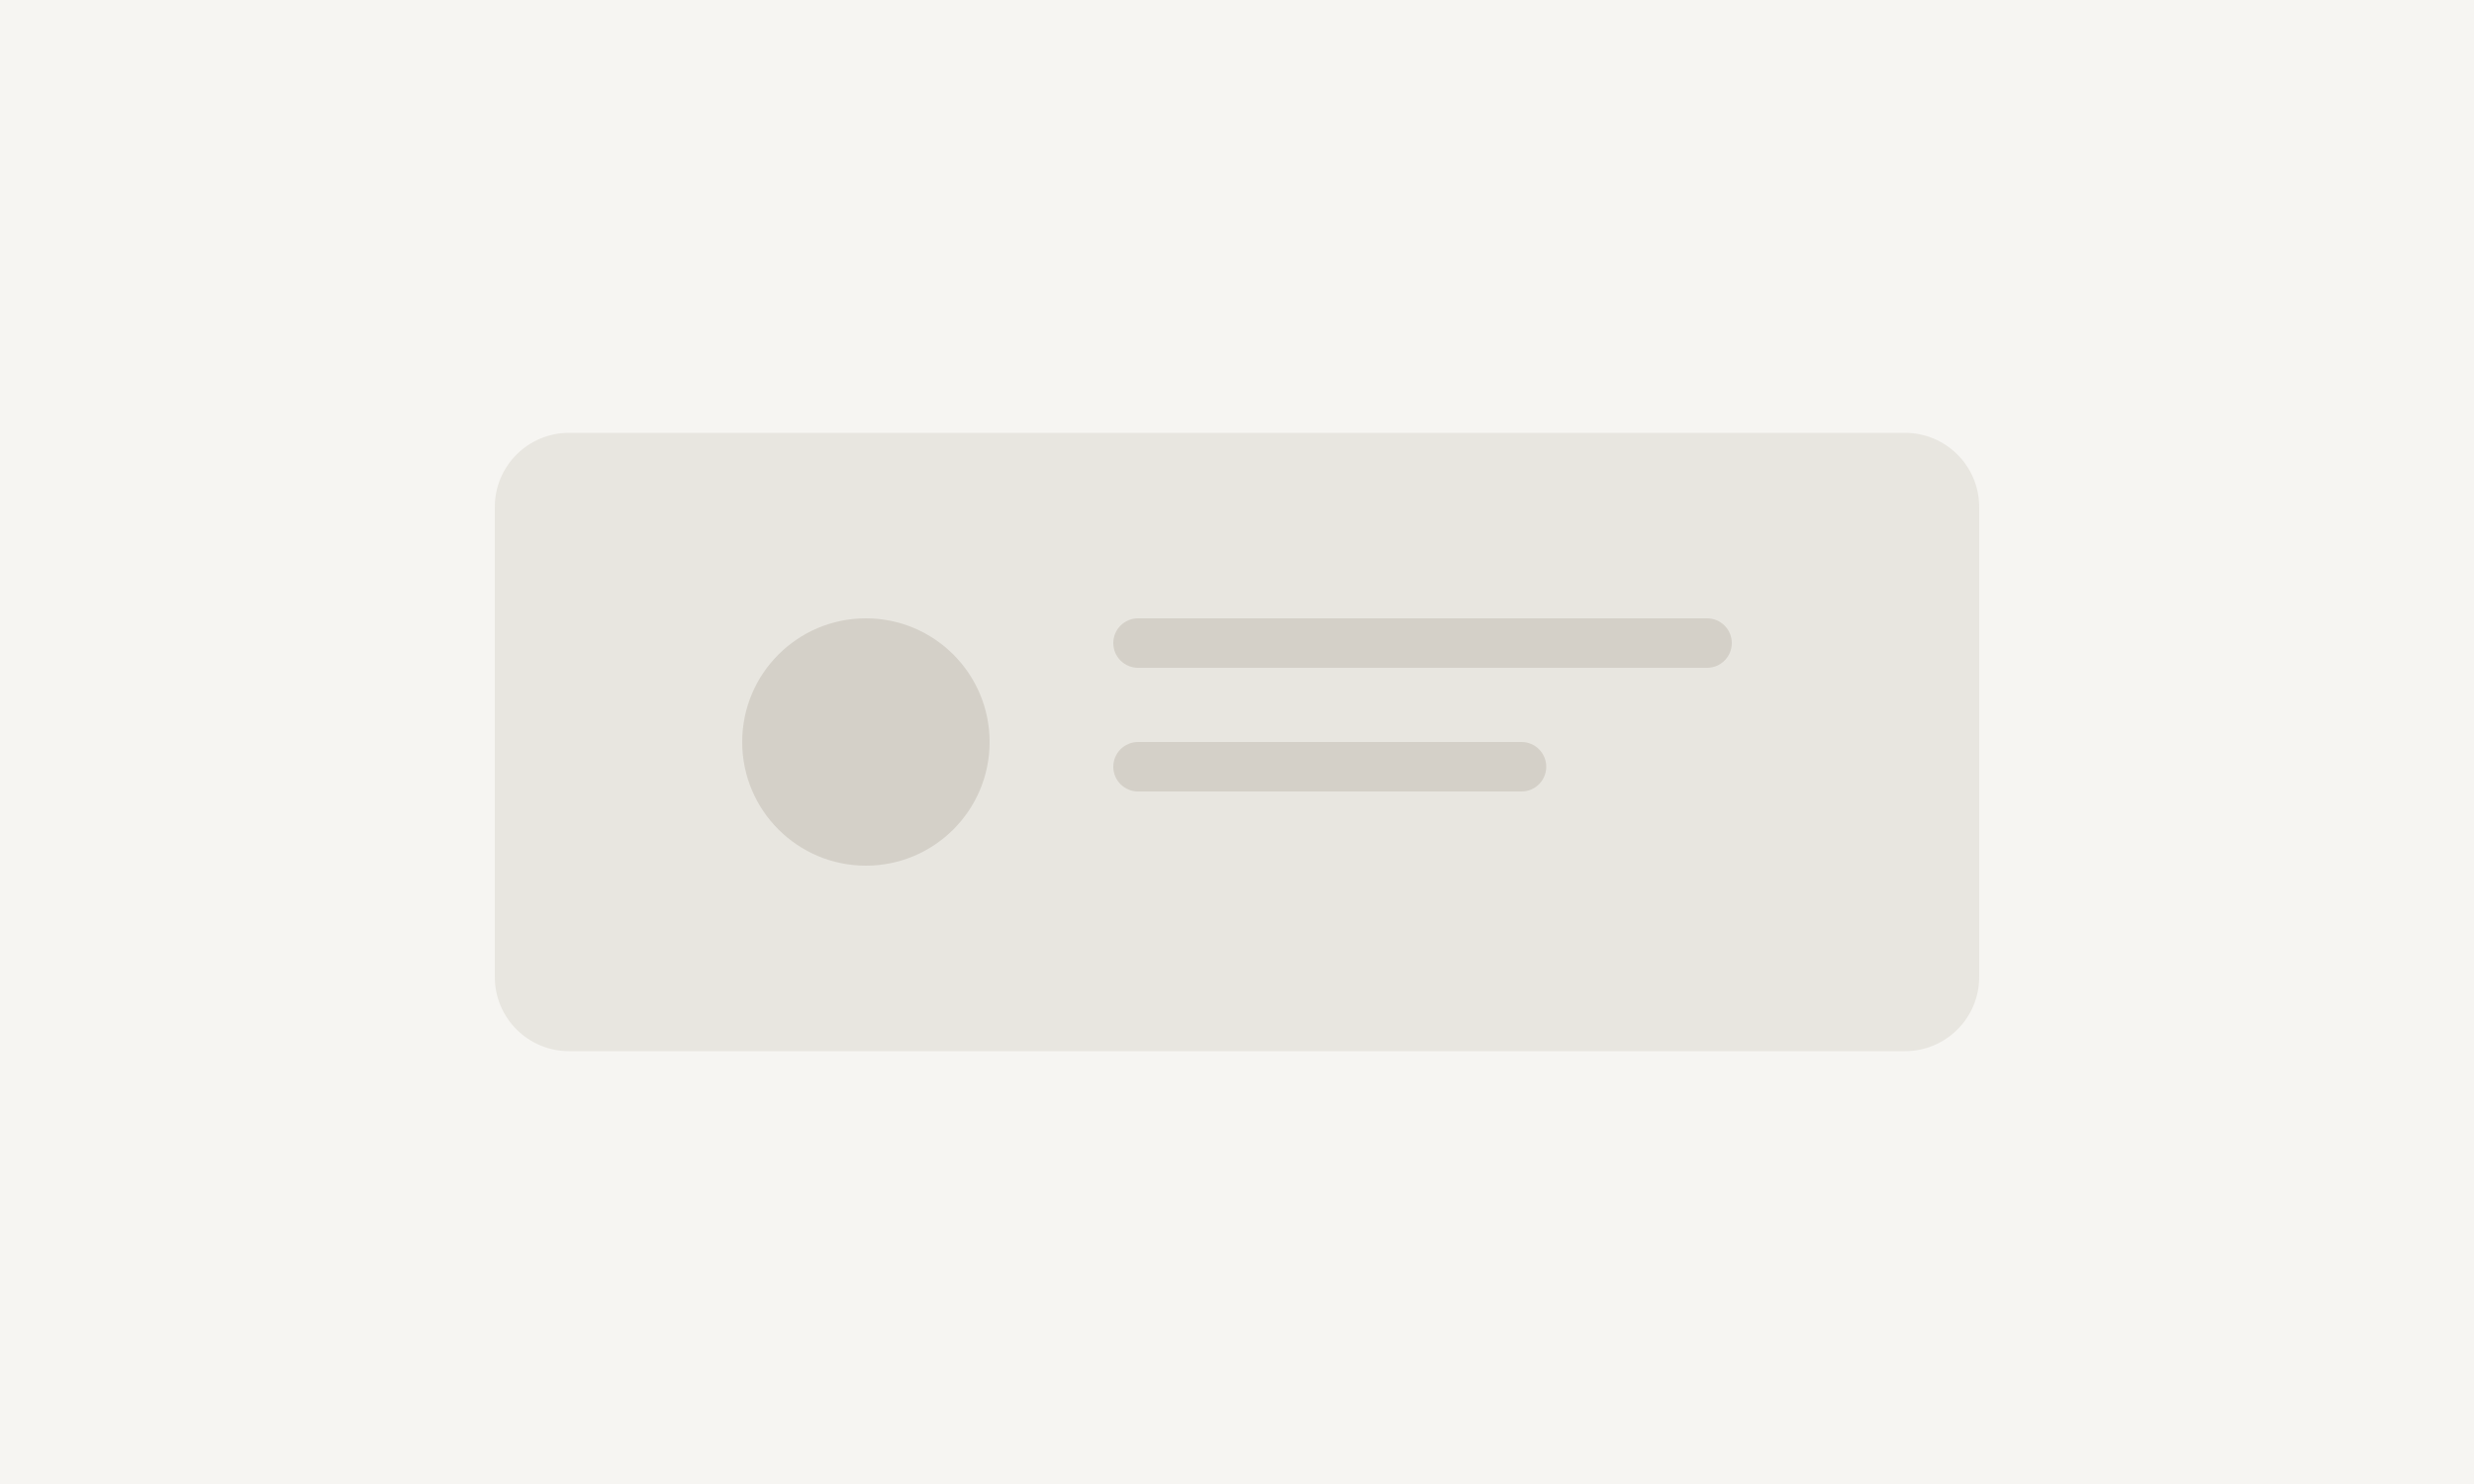
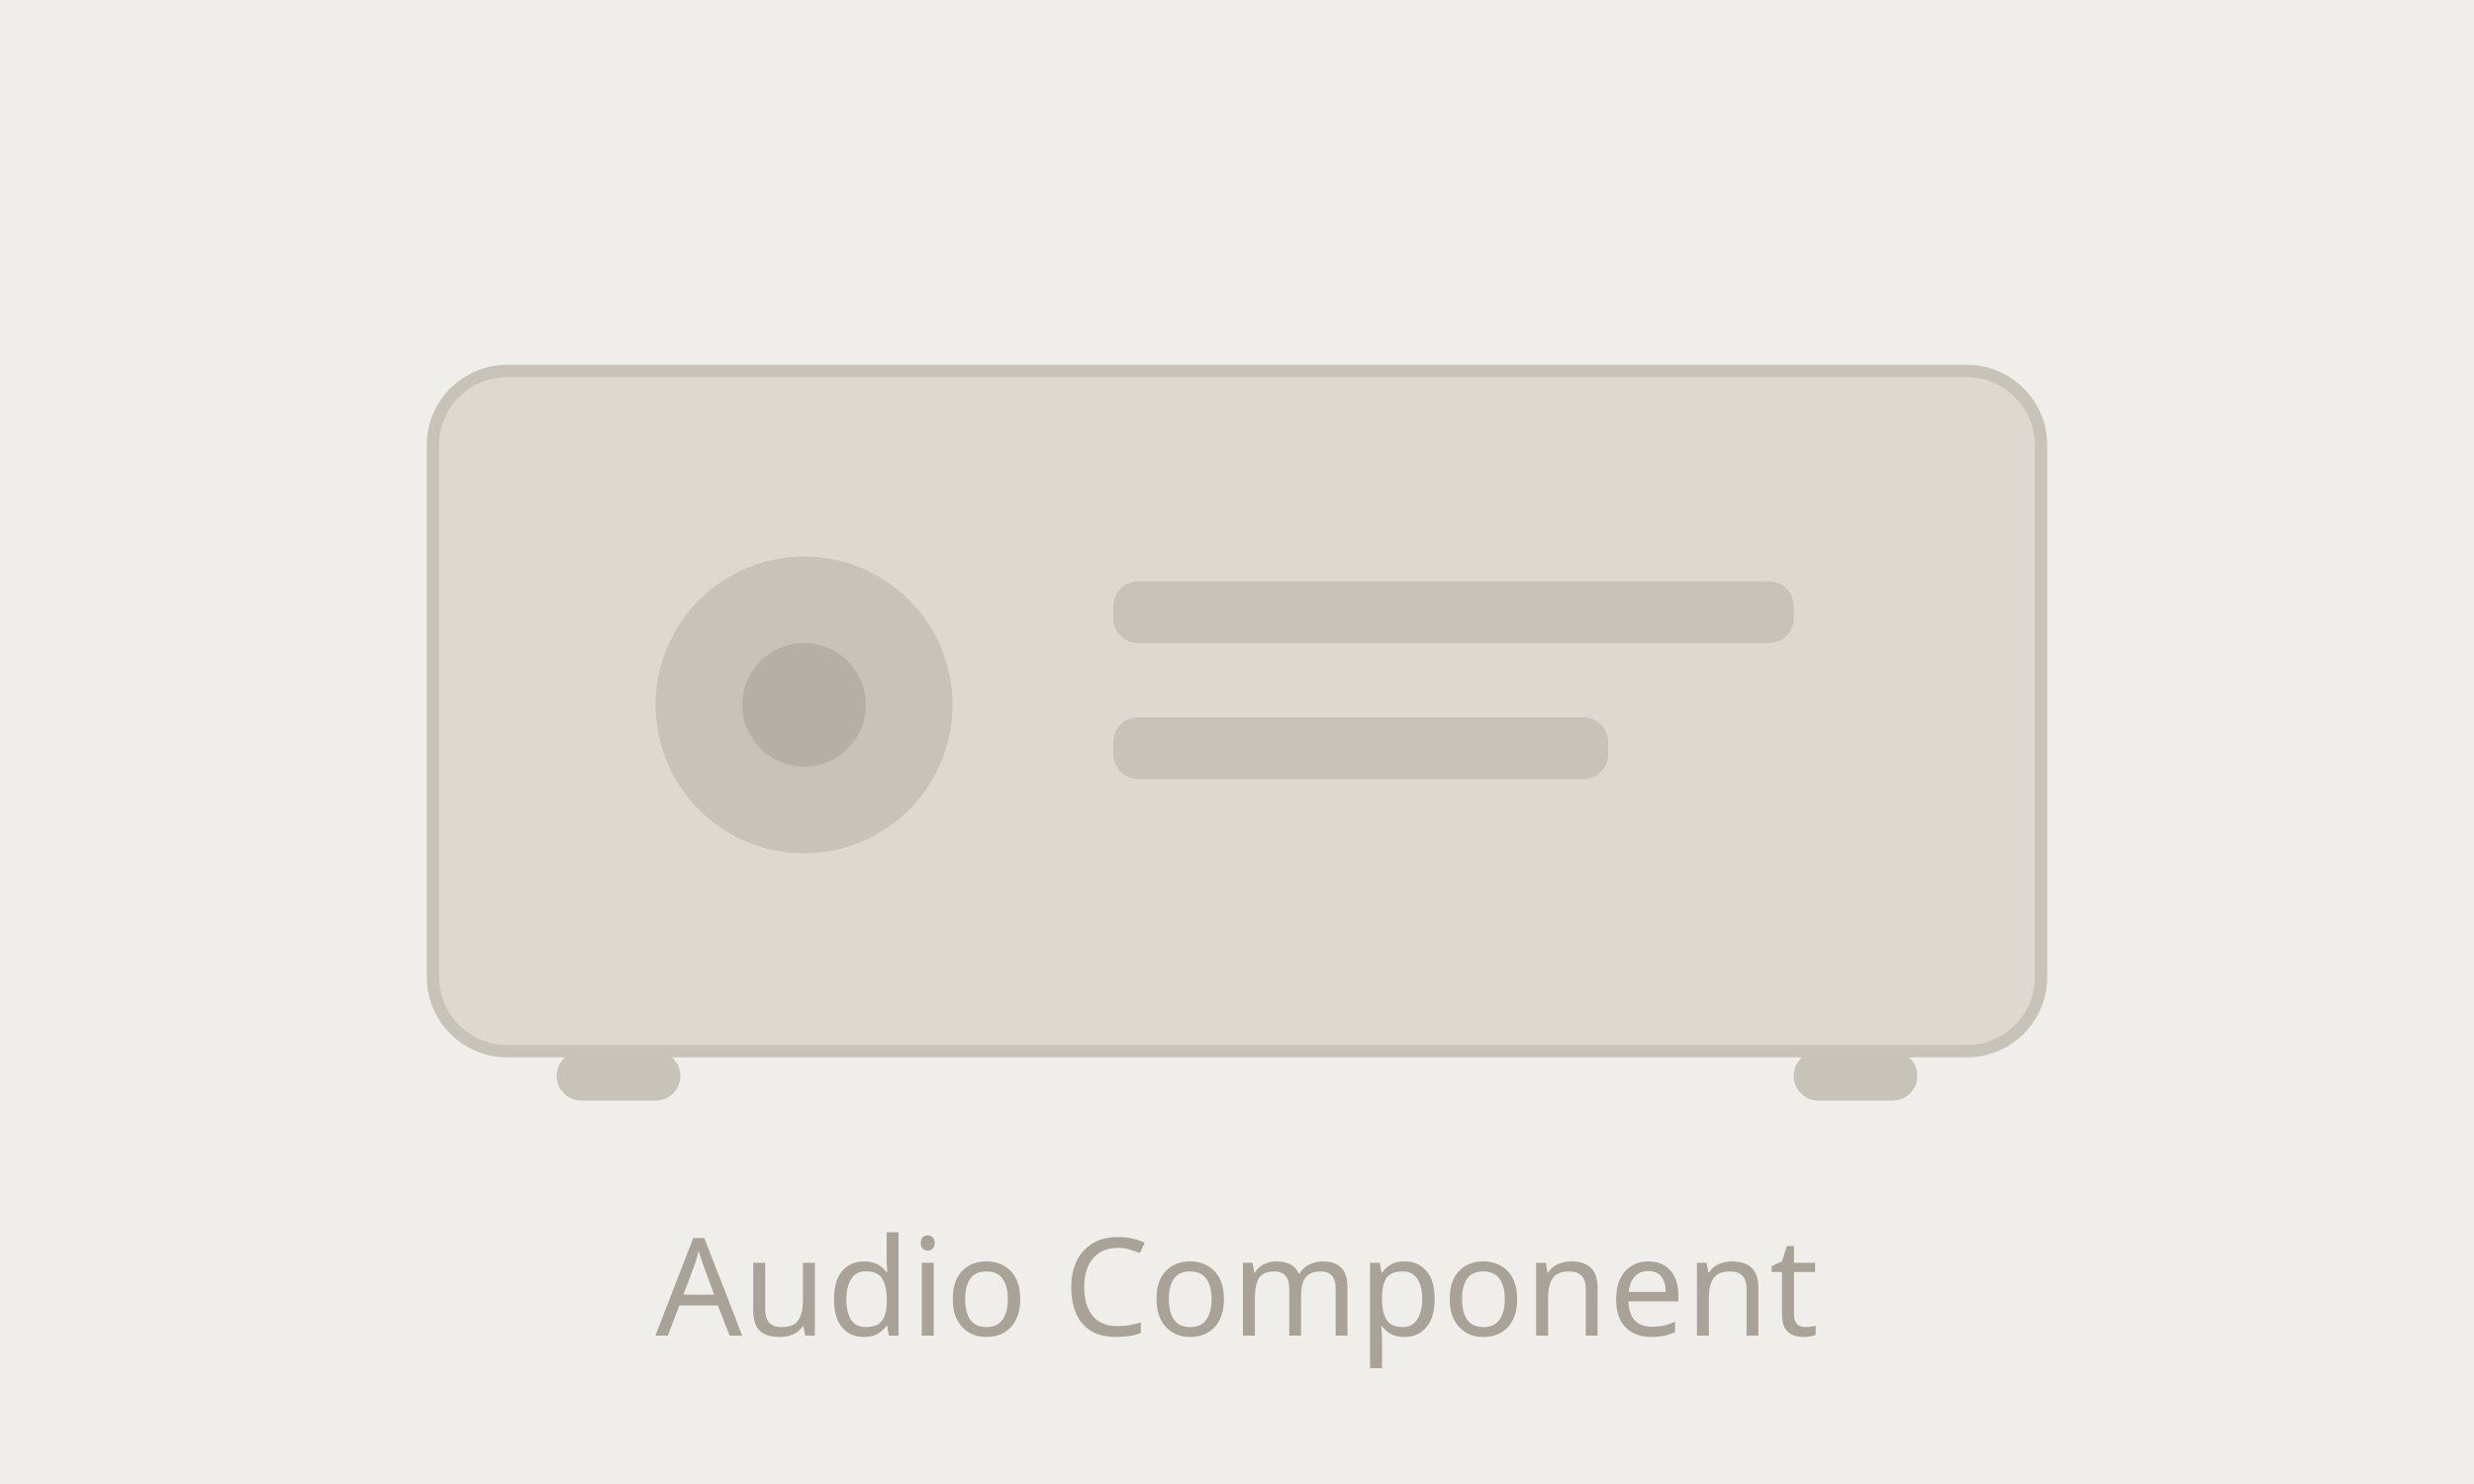
- <svg xmlns="http://www.w3.org/2000/svg" viewBox="0 0 200 120">
-   <rect width="200" height="120" fill="#f6f5f2" />
-   <rect x="40" y="35" width="120" height="50" rx="6" fill="#e8e6e0" />
-   <circle cx="70" cy="60" r="10" fill="#d4d0c8" />
-   <rect x="90" y="50" width="50" height="4" rx="2" fill="#d4d0c8" />
-   <rect x="90" y="60" width="35" height="4" rx="2" fill="#d4d0c8" />
+ <svg xmlns="http://www.w3.org/2000/svg" viewBox="0 0 200 120" fill="none">
+   <rect width="200" height="120" fill="#f0eeea" />
+   <rect x="35" y="30" width="130" height="55" rx="6" fill="#ddd9d0" stroke="#c8c3b8" stroke-width="1" />
+   <circle cx="65" cy="57" r="12" fill="#c8c3b8" />
+   <circle cx="65" cy="57" r="5" fill="#b5b0a5" />
+   <rect x="90" y="47" width="55" height="5" rx="2" fill="#c8c3b8" />
+   <rect x="90" y="58" width="40" height="5" rx="2" fill="#c8c3b8" />
+   <rect x="45" y="85" width="10" height="4" rx="2" fill="#c8c3b8" />
+   <rect x="145" y="85" width="10" height="4" rx="2" fill="#c8c3b8" />
+   <text x="100" y="108" text-anchor="middle" font-family="system-ui, sans-serif" font-size="11" fill="#a8a298">Audio Component</text>
</svg>
